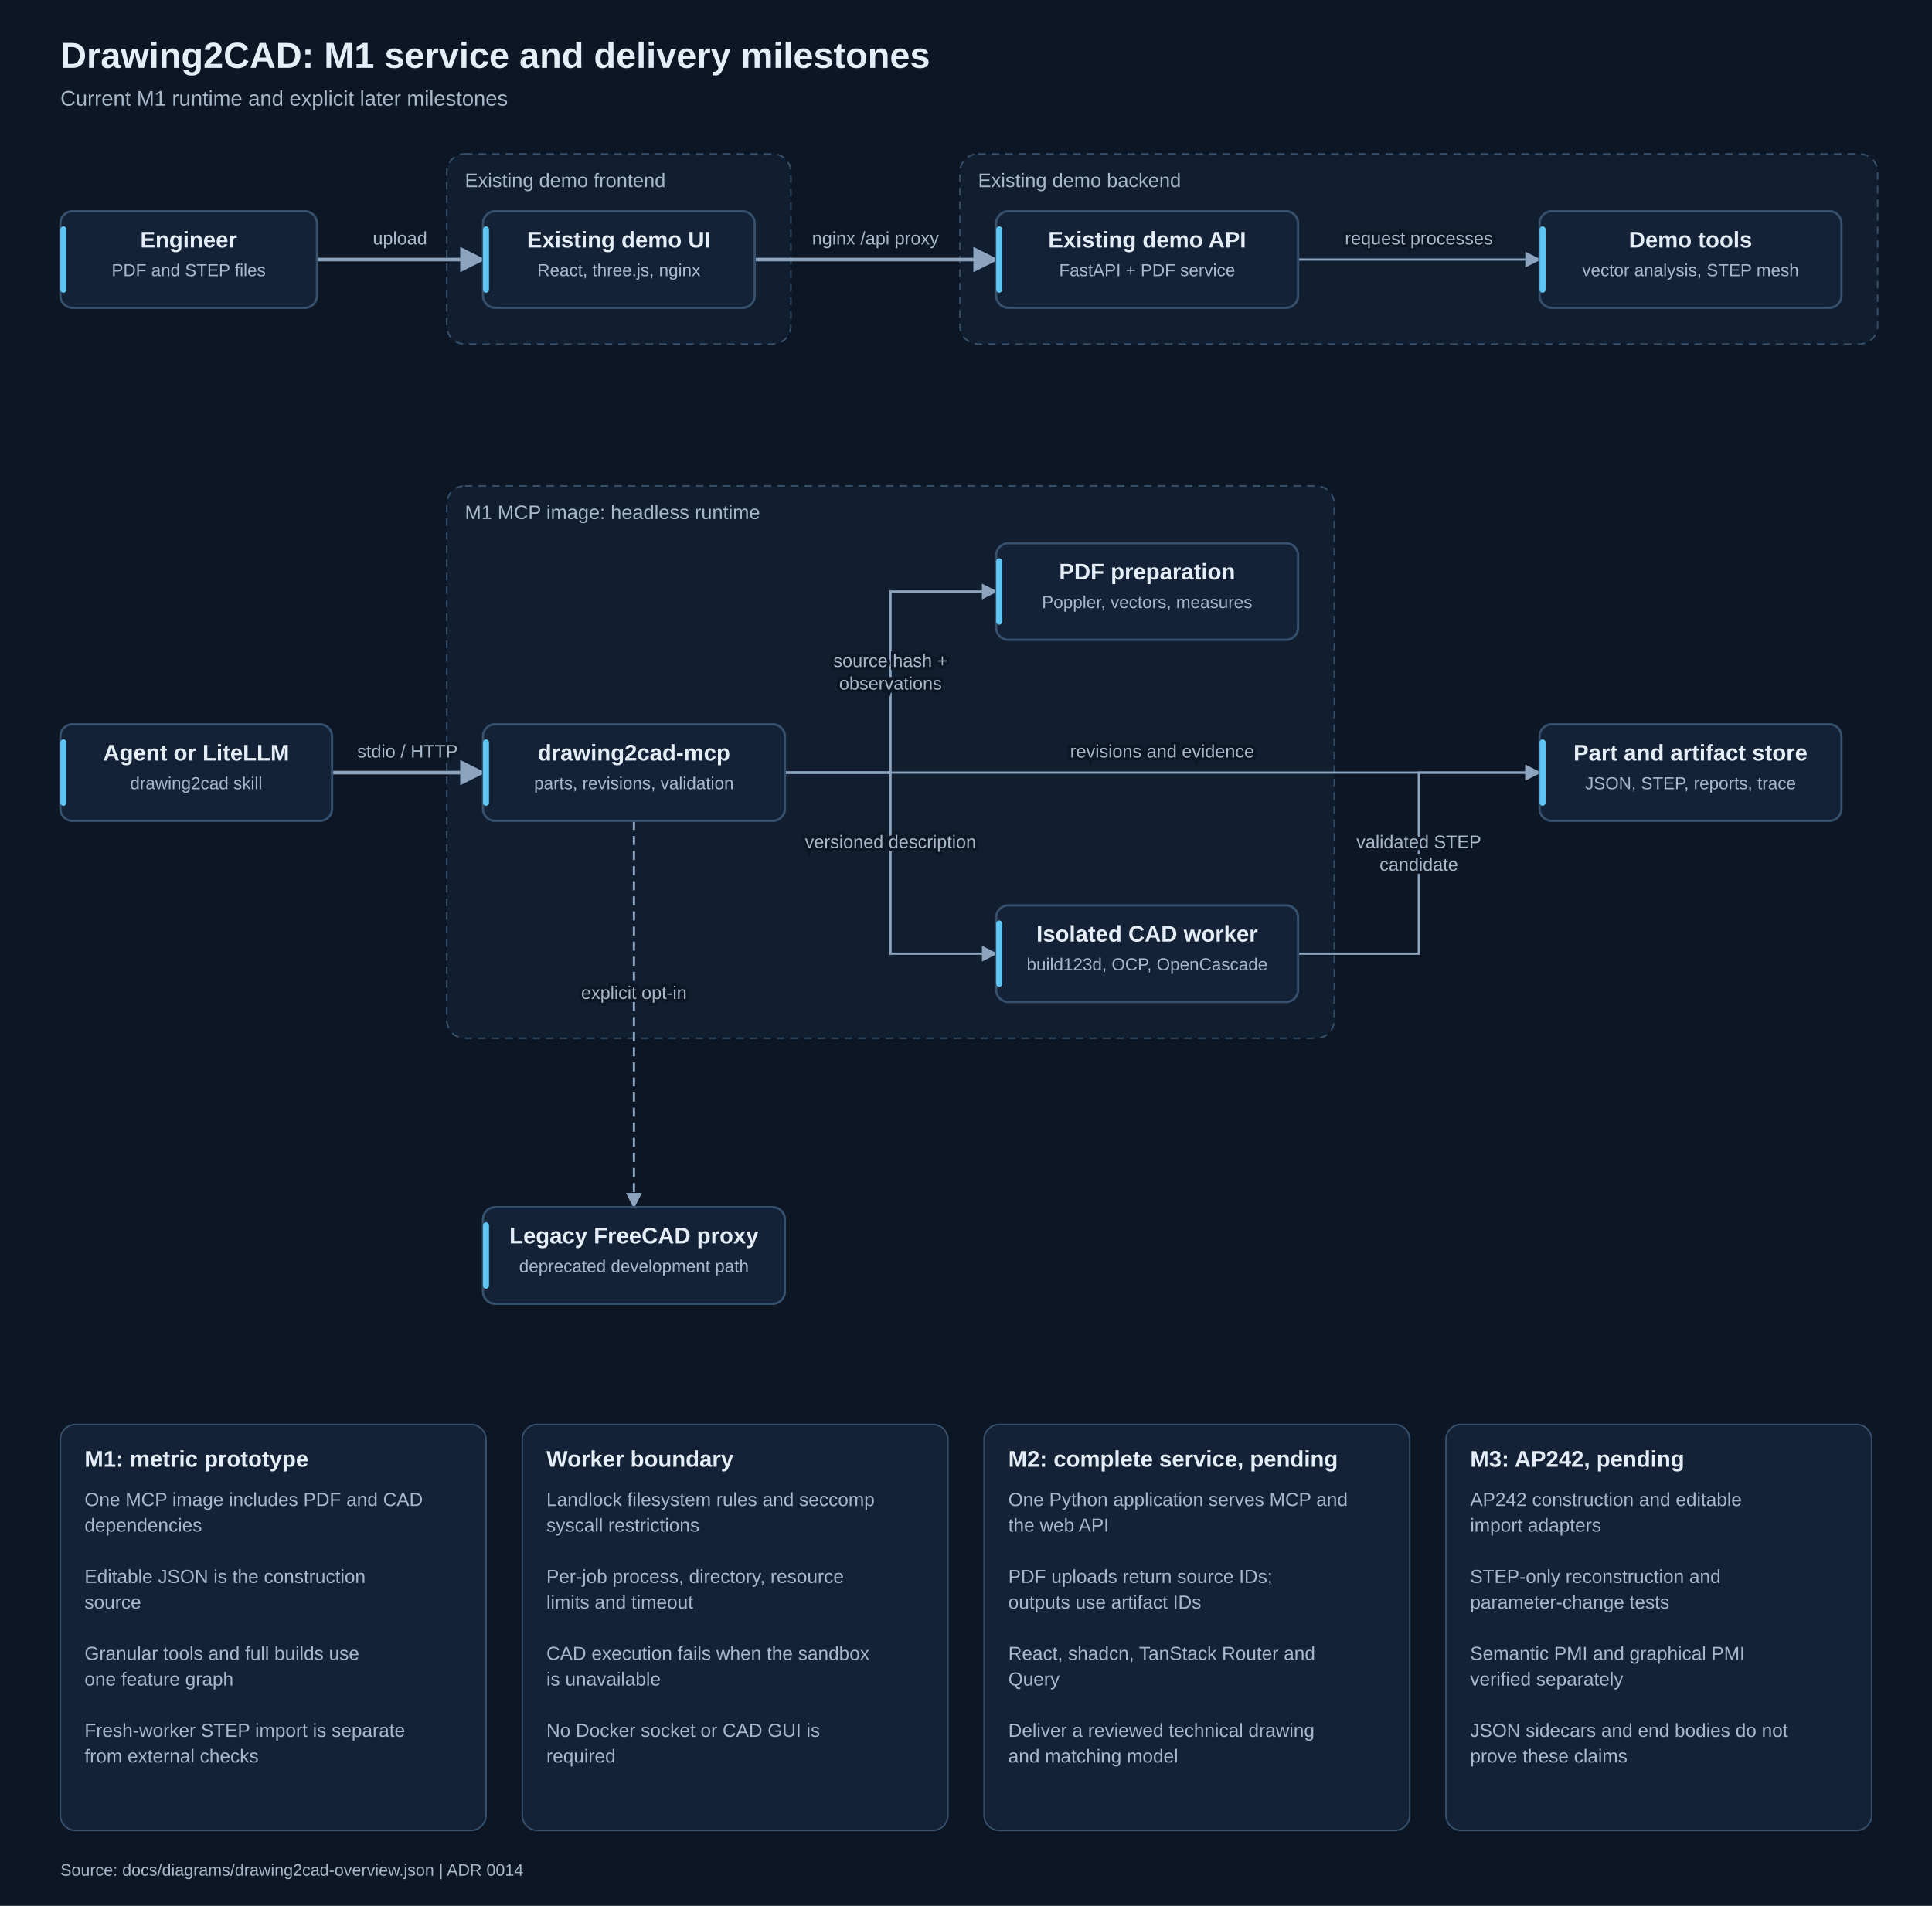
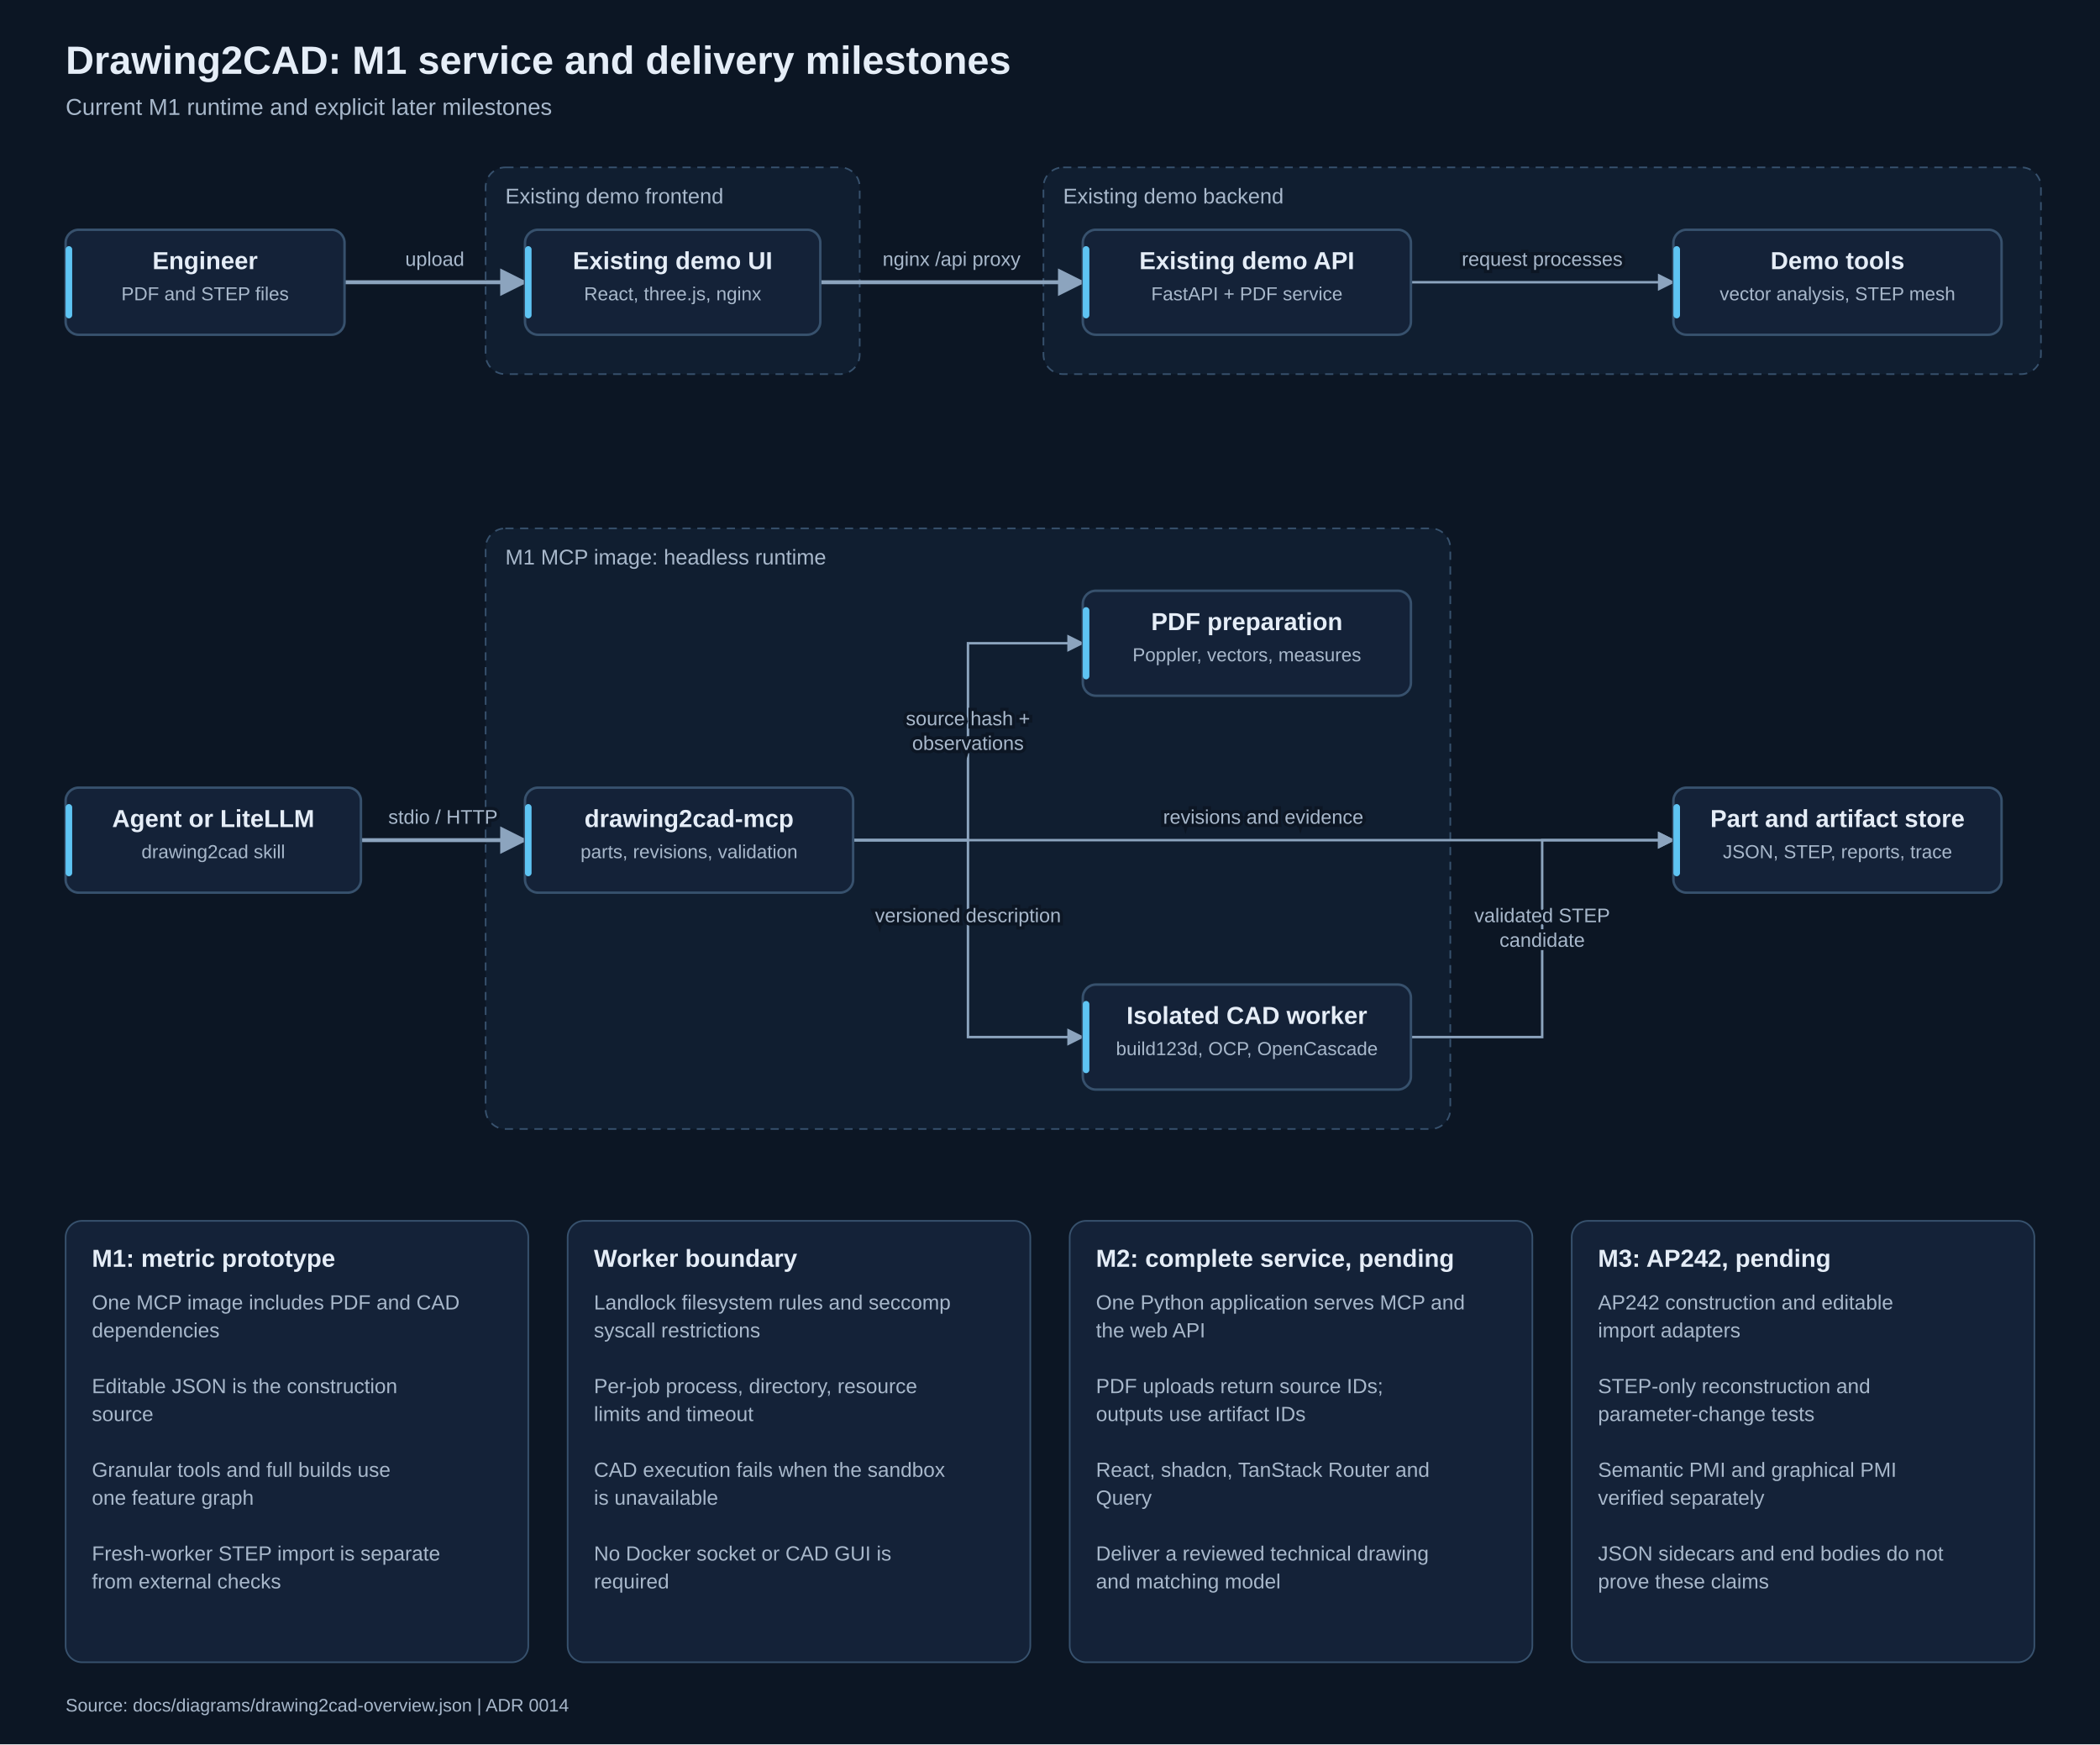
- <svg xmlns="http://www.w3.org/2000/svg" viewBox="0 0 1280 1263" role="img" aria-labelledby="title desc">
-   <rect width="1280" height="1263" fill="#0c1624" />
+ <svg xmlns="http://www.w3.org/2000/svg" viewBox="0 0 1280 1063" role="img" aria-labelledby="title desc">
+   <rect width="1280" height="1063" fill="#0c1624" />
  <g font-family="Arial, Helvetica, sans-serif">
    <defs>
      <marker id="arrow" viewBox="0 0 10 10" refX="9" refY="5" markerWidth="7" markerHeight="7" orient="auto-start-reverse">
        <path d="M 0 0 L 10 5 L 0 10 z" fill="#8ca4be" />
      </marker>
    </defs>
    <text x="40" y="45" font-size="24" fill="#e5edf7" font-weight="700" text-anchor="start">Drawing2CAD: M1 service and delivery milestones</text>
    <text x="40" y="70" font-size="14" fill="#a8b8cb" font-weight="400" text-anchor="start">Current M1 runtime and explicit later milestones</text>
    <rect x="296" y="102" width="228" height="126" rx="12" fill="#101e30" stroke="#37516d" stroke-dasharray="5 4" />
    <text x="308" y="124" font-size="13" fill="#a8b8cb" font-weight="400" text-anchor="start">Existing demo frontend</text>
    <rect x="636" y="102" width="608" height="126" rx="12" fill="#101e30" stroke="#37516d" stroke-dasharray="5 4" />
    <text x="648" y="124" font-size="13" fill="#a8b8cb" font-weight="400" text-anchor="start">Existing demo backend</text>
    <rect x="296" y="322" width="588" height="366" rx="12" fill="#101e30" stroke="#37516d" stroke-dasharray="5 4" />
    <text x="308" y="344" font-size="13" fill="#a8b8cb" font-weight="400" text-anchor="start">M1 MCP image: headless runtime</text>
    <path d="M210,172 H265 V172 H320" fill="none" stroke="#8ca4be" stroke-width="2.4" marker-end="url(#arrow)" />
    <text x="265" y="162" text-anchor="middle" font-size="12" fill="#a8b8cb" stroke="#0c1624" stroke-width="4" paint-order="stroke">upload</text>
    <path d="M500,172 H580 V172 H660" fill="none" stroke="#8ca4be" stroke-width="2.4" marker-end="url(#arrow)" />
    <text x="580" y="162" text-anchor="middle" font-size="12" fill="#a8b8cb" stroke="#0c1624" stroke-width="4" paint-order="stroke">nginx /api proxy</text>
    <path d="M860,172 H940 V172 H1020" fill="none" stroke="#8ca4be" stroke-width="1.5" marker-end="url(#arrow)" />
    <text x="940" y="162" text-anchor="middle" font-size="12" fill="#a8b8cb" stroke="#0c1624" stroke-width="4" paint-order="stroke">request processes</text>
    <path d="M220,512 H270 V512 H320" fill="none" stroke="#8ca4be" stroke-width="2.4" marker-end="url(#arrow)" />
    <text x="270" y="502" text-anchor="middle" font-size="12" fill="#a8b8cb" stroke="#0c1624" stroke-width="4" paint-order="stroke">stdio / HTTP</text>
    <path d="M520,512 H590 V392 H660" fill="none" stroke="#8ca4be" stroke-width="1.5" marker-end="url(#arrow)" />
    <text x="590" y="442" text-anchor="middle" font-size="12" fill="#a8b8cb" stroke="#0c1624" stroke-width="4" paint-order="stroke">source hash +</text>
    <text x="590" y="457" text-anchor="middle" font-size="12" fill="#a8b8cb" stroke="#0c1624" stroke-width="4" paint-order="stroke">observations</text>
    <path d="M520,512 H590 V632 H660" fill="none" stroke="#8ca4be" stroke-width="1.5" marker-end="url(#arrow)" />
    <text x="590" y="562" text-anchor="middle" font-size="12" fill="#a8b8cb" stroke="#0c1624" stroke-width="4" paint-order="stroke">versioned description</text>
    <path d="M520,512 H770 V512 H1020" fill="none" stroke="#8ca4be" stroke-width="1.5" marker-end="url(#arrow)" />
    <text x="770" y="502" text-anchor="middle" font-size="12" fill="#a8b8cb" stroke="#0c1624" stroke-width="4" paint-order="stroke">revisions and evidence</text>
    <path d="M860,632 H940 V512 H1020" fill="none" stroke="#8ca4be" stroke-width="1.5" marker-end="url(#arrow)" />
    <text x="940" y="562" text-anchor="middle" font-size="12" fill="#a8b8cb" stroke="#0c1624" stroke-width="4" paint-order="stroke">validated STEP</text>
    <text x="940" y="577" text-anchor="middle" font-size="12" fill="#a8b8cb" stroke="#0c1624" stroke-width="4" paint-order="stroke">candidate</text>
-     <path d="M420,544 V672 H420 V800" fill="none" stroke="#8ca4be" stroke-width="1.5" stroke-dasharray="6 4" marker-end="url(#arrow)" />
-     <text x="420" y="662" text-anchor="middle" font-size="12" fill="#a8b8cb" stroke="#0c1624" stroke-width="4" paint-order="stroke">explicit opt-in</text>
    <g id="engineer">
      <rect x="40" y="140" width="170" height="64" rx="8" fill="#142238" stroke="#37516d" stroke-width="1.5" />
      <rect x="40" y="150" width="4" height="44" rx="2" fill="#5ec4f3" />
      <text x="125" y="164" font-size="15" fill="#e5edf7" font-weight="700" text-anchor="middle">Engineer</text>
      <text x="125" y="183" font-size="11.5" fill="#a8b8cb" font-weight="400" text-anchor="middle">PDF and STEP files</text>
    </g>
    <g id="webui">
      <rect x="320" y="140" width="180" height="64" rx="8" fill="#142238" stroke="#37516d" stroke-width="1.5" />
      <rect x="320" y="150" width="4" height="44" rx="2" fill="#5ec4f3" />
      <text x="410" y="164" font-size="15" fill="#e5edf7" font-weight="700" text-anchor="middle">Existing demo UI</text>
      <text x="410" y="183" font-size="11.5" fill="#a8b8cb" font-weight="400" text-anchor="middle">React, three.js, nginx</text>
    </g>
    <g id="demoapi">
      <rect x="660" y="140" width="200" height="64" rx="8" fill="#142238" stroke="#37516d" stroke-width="1.5" />
      <rect x="660" y="150" width="4" height="44" rx="2" fill="#5ec4f3" />
      <text x="760" y="164" font-size="15" fill="#e5edf7" font-weight="700" text-anchor="middle">Existing demo API</text>
      <text x="760" y="183" font-size="11.5" fill="#a8b8cb" font-weight="400" text-anchor="middle">FastAPI + PDF service</text>
    </g>
    <g id="demotools">
      <rect x="1020" y="140" width="200" height="64" rx="8" fill="#142238" stroke="#37516d" stroke-width="1.5" />
      <rect x="1020" y="150" width="4" height="44" rx="2" fill="#5ec4f3" />
      <text x="1120" y="164" font-size="15" fill="#e5edf7" font-weight="700" text-anchor="middle">Demo tools</text>
      <text x="1120" y="183" font-size="11.5" fill="#a8b8cb" font-weight="400" text-anchor="middle">vector analysis, STEP mesh</text>
    </g>
    <g id="agent">
      <rect x="40" y="480" width="180" height="64" rx="8" fill="#142238" stroke="#37516d" stroke-width="1.5" />
      <rect x="40" y="490" width="4" height="44" rx="2" fill="#5ec4f3" />
      <text x="130" y="504" font-size="15" fill="#e5edf7" font-weight="700" text-anchor="middle">Agent or LiteLLM</text>
      <text x="130" y="523" font-size="11.5" fill="#a8b8cb" font-weight="400" text-anchor="middle">drawing2cad skill</text>
    </g>
    <g id="mcp">
      <rect x="320" y="480" width="200" height="64" rx="8" fill="#142238" stroke="#37516d" stroke-width="1.5" />
      <rect x="320" y="490" width="4" height="44" rx="2" fill="#5ec4f3" />
      <text x="420" y="504" font-size="15" fill="#e5edf7" font-weight="700" text-anchor="middle">drawing2cad-mcp</text>
      <text x="420" y="523" font-size="11.5" fill="#a8b8cb" font-weight="400" text-anchor="middle">parts, revisions, validation</text>
    </g>
    <g id="pdf">
      <rect x="660" y="360" width="200" height="64" rx="8" fill="#142238" stroke="#37516d" stroke-width="1.5" />
      <rect x="660" y="370" width="4" height="44" rx="2" fill="#5ec4f3" />
      <text x="760" y="384" font-size="15" fill="#e5edf7" font-weight="700" text-anchor="middle">PDF preparation</text>
      <text x="760" y="403" font-size="11.5" fill="#a8b8cb" font-weight="400" text-anchor="middle">Poppler, vectors, measures</text>
    </g>
    <g id="worker">
      <rect x="660" y="600" width="200" height="64" rx="8" fill="#142238" stroke="#37516d" stroke-width="1.5" />
      <rect x="660" y="610" width="4" height="44" rx="2" fill="#5ec4f3" />
      <text x="760" y="624" font-size="15" fill="#e5edf7" font-weight="700" text-anchor="middle">Isolated CAD worker</text>
      <text x="760" y="643" font-size="11.5" fill="#a8b8cb" font-weight="400" text-anchor="middle">build123d, OCP, OpenCascade</text>
    </g>
    <g id="artifacts">
      <rect x="1020" y="480" width="200" height="64" rx="8" fill="#142238" stroke="#37516d" stroke-width="1.5" />
      <rect x="1020" y="490" width="4" height="44" rx="2" fill="#5ec4f3" />
      <text x="1120" y="504" font-size="15" fill="#e5edf7" font-weight="700" text-anchor="middle">Part and artifact store</text>
      <text x="1120" y="523" font-size="11.5" fill="#a8b8cb" font-weight="400" text-anchor="middle">JSON, STEP, reports, trace</text>
    </g>
-     <g id="legacy">
-       <rect x="320" y="800" width="200" height="64" rx="8" fill="#142238" stroke="#37516d" stroke-width="1.5" />
-       <rect x="320" y="810" width="4" height="44" rx="2" fill="#5ec4f3" />
-       <text x="420" y="824" font-size="15" fill="#e5edf7" font-weight="700" text-anchor="middle">Legacy FreeCAD proxy</text>
-       <text x="420" y="843" font-size="11.5" fill="#a8b8cb" font-weight="400" text-anchor="middle">deprecated development path</text>
-     </g>
-     <rect x="40" y="944" width="282" height="269" rx="10" fill="#142238" stroke="#37516d" />
-     <text x="56" y="972" font-size="15" fill="#e5edf7" font-weight="700" text-anchor="start">M1: metric prototype</text>
-     <text x="56" y="998" font-size="12.5" fill="#a8b8cb" font-weight="400" text-anchor="start">One MCP image includes PDF and CAD</text>
-     <text x="56" y="1015" font-size="12.5" fill="#a8b8cb" font-weight="400" text-anchor="start">dependencies</text>
-     <text x="56" y="1032" font-size="12.5" fill="#a8b8cb" font-weight="400" text-anchor="start" />
-     <text x="56" y="1049" font-size="12.5" fill="#a8b8cb" font-weight="400" text-anchor="start">Editable JSON is the construction</text>
-     <text x="56" y="1066" font-size="12.5" fill="#a8b8cb" font-weight="400" text-anchor="start">source</text>
-     <text x="56" y="1083" font-size="12.5" fill="#a8b8cb" font-weight="400" text-anchor="start" />
-     <text x="56" y="1100" font-size="12.5" fill="#a8b8cb" font-weight="400" text-anchor="start">Granular tools and full builds use</text>
-     <text x="56" y="1117" font-size="12.5" fill="#a8b8cb" font-weight="400" text-anchor="start">one feature graph</text>
-     <text x="56" y="1134" font-size="12.5" fill="#a8b8cb" font-weight="400" text-anchor="start" />
-     <text x="56" y="1151" font-size="12.5" fill="#a8b8cb" font-weight="400" text-anchor="start">Fresh-worker STEP import is separate</text>
-     <text x="56" y="1168" font-size="12.5" fill="#a8b8cb" font-weight="400" text-anchor="start">from external checks</text>
-     <text x="56" y="1185" font-size="12.5" fill="#a8b8cb" font-weight="400" text-anchor="start" />
-     <rect x="346" y="944" width="282" height="269" rx="10" fill="#142238" stroke="#37516d" />
-     <text x="362" y="972" font-size="15" fill="#e5edf7" font-weight="700" text-anchor="start">Worker boundary</text>
-     <text x="362" y="998" font-size="12.5" fill="#a8b8cb" font-weight="400" text-anchor="start">Landlock filesystem rules and seccomp</text>
-     <text x="362" y="1015" font-size="12.5" fill="#a8b8cb" font-weight="400" text-anchor="start">syscall restrictions</text>
-     <text x="362" y="1032" font-size="12.5" fill="#a8b8cb" font-weight="400" text-anchor="start" />
-     <text x="362" y="1049" font-size="12.5" fill="#a8b8cb" font-weight="400" text-anchor="start">Per-job process, directory, resource</text>
-     <text x="362" y="1066" font-size="12.5" fill="#a8b8cb" font-weight="400" text-anchor="start">limits and timeout</text>
-     <text x="362" y="1083" font-size="12.5" fill="#a8b8cb" font-weight="400" text-anchor="start" />
-     <text x="362" y="1100" font-size="12.5" fill="#a8b8cb" font-weight="400" text-anchor="start">CAD execution fails when the sandbox</text>
-     <text x="362" y="1117" font-size="12.5" fill="#a8b8cb" font-weight="400" text-anchor="start">is unavailable</text>
-     <text x="362" y="1134" font-size="12.5" fill="#a8b8cb" font-weight="400" text-anchor="start" />
-     <text x="362" y="1151" font-size="12.5" fill="#a8b8cb" font-weight="400" text-anchor="start">No Docker socket or CAD GUI is</text>
-     <text x="362" y="1168" font-size="12.5" fill="#a8b8cb" font-weight="400" text-anchor="start">required</text>
-     <text x="362" y="1185" font-size="12.5" fill="#a8b8cb" font-weight="400" text-anchor="start" />
-     <rect x="652" y="944" width="282" height="269" rx="10" fill="#142238" stroke="#37516d" />
-     <text x="668" y="972" font-size="15" fill="#e5edf7" font-weight="700" text-anchor="start">M2: complete service, pending</text>
-     <text x="668" y="998" font-size="12.5" fill="#a8b8cb" font-weight="400" text-anchor="start">One Python application serves MCP and</text>
-     <text x="668" y="1015" font-size="12.5" fill="#a8b8cb" font-weight="400" text-anchor="start">the web API</text>
-     <text x="668" y="1032" font-size="12.5" fill="#a8b8cb" font-weight="400" text-anchor="start" />
-     <text x="668" y="1049" font-size="12.5" fill="#a8b8cb" font-weight="400" text-anchor="start">PDF uploads return source IDs;</text>
-     <text x="668" y="1066" font-size="12.5" fill="#a8b8cb" font-weight="400" text-anchor="start">outputs use artifact IDs</text>
-     <text x="668" y="1083" font-size="12.5" fill="#a8b8cb" font-weight="400" text-anchor="start" />
-     <text x="668" y="1100" font-size="12.5" fill="#a8b8cb" font-weight="400" text-anchor="start">React, shadcn, TanStack Router and</text>
-     <text x="668" y="1117" font-size="12.5" fill="#a8b8cb" font-weight="400" text-anchor="start">Query</text>
-     <text x="668" y="1134" font-size="12.5" fill="#a8b8cb" font-weight="400" text-anchor="start" />
-     <text x="668" y="1151" font-size="12.5" fill="#a8b8cb" font-weight="400" text-anchor="start">Deliver a reviewed technical drawing</text>
-     <text x="668" y="1168" font-size="12.5" fill="#a8b8cb" font-weight="400" text-anchor="start">and matching model</text>
-     <text x="668" y="1185" font-size="12.5" fill="#a8b8cb" font-weight="400" text-anchor="start" />
-     <rect x="958" y="944" width="282" height="269" rx="10" fill="#142238" stroke="#37516d" />
-     <text x="974" y="972" font-size="15" fill="#e5edf7" font-weight="700" text-anchor="start">M3: AP242, pending</text>
-     <text x="974" y="998" font-size="12.5" fill="#a8b8cb" font-weight="400" text-anchor="start">AP242 construction and editable</text>
-     <text x="974" y="1015" font-size="12.5" fill="#a8b8cb" font-weight="400" text-anchor="start">import adapters</text>
-     <text x="974" y="1032" font-size="12.5" fill="#a8b8cb" font-weight="400" text-anchor="start" />
-     <text x="974" y="1049" font-size="12.5" fill="#a8b8cb" font-weight="400" text-anchor="start">STEP-only reconstruction and</text>
-     <text x="974" y="1066" font-size="12.5" fill="#a8b8cb" font-weight="400" text-anchor="start">parameter-change tests</text>
-     <text x="974" y="1083" font-size="12.5" fill="#a8b8cb" font-weight="400" text-anchor="start" />
-     <text x="974" y="1100" font-size="12.5" fill="#a8b8cb" font-weight="400" text-anchor="start">Semantic PMI and graphical PMI</text>
-     <text x="974" y="1117" font-size="12.5" fill="#a8b8cb" font-weight="400" text-anchor="start">verified separately</text>
-     <text x="974" y="1134" font-size="12.5" fill="#a8b8cb" font-weight="400" text-anchor="start" />
-     <text x="974" y="1151" font-size="12.5" fill="#a8b8cb" font-weight="400" text-anchor="start">JSON sidecars and end bodies do not</text>
-     <text x="974" y="1168" font-size="12.5" fill="#a8b8cb" font-weight="400" text-anchor="start">prove these claims</text>
-     <text x="974" y="1185" font-size="12.5" fill="#a8b8cb" font-weight="400" text-anchor="start" />
-     <text x="40" y="1243" font-size="11" fill="#a8b8cb" font-weight="400" text-anchor="start">Source: docs/diagrams/drawing2cad-overview.json | ADR 0014</text>
+     <rect x="40" y="744" width="282" height="269" rx="10" fill="#142238" stroke="#37516d" />
+     <text x="56" y="772" font-size="15" fill="#e5edf7" font-weight="700" text-anchor="start">M1: metric prototype</text>
+     <text x="56" y="798" font-size="12.5" fill="#a8b8cb" font-weight="400" text-anchor="start">One MCP image includes PDF and CAD</text>
+     <text x="56" y="815" font-size="12.5" fill="#a8b8cb" font-weight="400" text-anchor="start">dependencies</text>
+     <text x="56" y="832" font-size="12.5" fill="#a8b8cb" font-weight="400" text-anchor="start" />
+     <text x="56" y="849" font-size="12.5" fill="#a8b8cb" font-weight="400" text-anchor="start">Editable JSON is the construction</text>
+     <text x="56" y="866" font-size="12.5" fill="#a8b8cb" font-weight="400" text-anchor="start">source</text>
+     <text x="56" y="883" font-size="12.5" fill="#a8b8cb" font-weight="400" text-anchor="start" />
+     <text x="56" y="900" font-size="12.5" fill="#a8b8cb" font-weight="400" text-anchor="start">Granular tools and full builds use</text>
+     <text x="56" y="917" font-size="12.5" fill="#a8b8cb" font-weight="400" text-anchor="start">one feature graph</text>
+     <text x="56" y="934" font-size="12.5" fill="#a8b8cb" font-weight="400" text-anchor="start" />
+     <text x="56" y="951" font-size="12.5" fill="#a8b8cb" font-weight="400" text-anchor="start">Fresh-worker STEP import is separate</text>
+     <text x="56" y="968" font-size="12.5" fill="#a8b8cb" font-weight="400" text-anchor="start">from external checks</text>
+     <text x="56" y="985" font-size="12.5" fill="#a8b8cb" font-weight="400" text-anchor="start" />
+     <rect x="346" y="744" width="282" height="269" rx="10" fill="#142238" stroke="#37516d" />
+     <text x="362" y="772" font-size="15" fill="#e5edf7" font-weight="700" text-anchor="start">Worker boundary</text>
+     <text x="362" y="798" font-size="12.5" fill="#a8b8cb" font-weight="400" text-anchor="start">Landlock filesystem rules and seccomp</text>
+     <text x="362" y="815" font-size="12.5" fill="#a8b8cb" font-weight="400" text-anchor="start">syscall restrictions</text>
+     <text x="362" y="832" font-size="12.5" fill="#a8b8cb" font-weight="400" text-anchor="start" />
+     <text x="362" y="849" font-size="12.5" fill="#a8b8cb" font-weight="400" text-anchor="start">Per-job process, directory, resource</text>
+     <text x="362" y="866" font-size="12.5" fill="#a8b8cb" font-weight="400" text-anchor="start">limits and timeout</text>
+     <text x="362" y="883" font-size="12.5" fill="#a8b8cb" font-weight="400" text-anchor="start" />
+     <text x="362" y="900" font-size="12.5" fill="#a8b8cb" font-weight="400" text-anchor="start">CAD execution fails when the sandbox</text>
+     <text x="362" y="917" font-size="12.5" fill="#a8b8cb" font-weight="400" text-anchor="start">is unavailable</text>
+     <text x="362" y="934" font-size="12.5" fill="#a8b8cb" font-weight="400" text-anchor="start" />
+     <text x="362" y="951" font-size="12.5" fill="#a8b8cb" font-weight="400" text-anchor="start">No Docker socket or CAD GUI is</text>
+     <text x="362" y="968" font-size="12.5" fill="#a8b8cb" font-weight="400" text-anchor="start">required</text>
+     <text x="362" y="985" font-size="12.5" fill="#a8b8cb" font-weight="400" text-anchor="start" />
+     <rect x="652" y="744" width="282" height="269" rx="10" fill="#142238" stroke="#37516d" />
+     <text x="668" y="772" font-size="15" fill="#e5edf7" font-weight="700" text-anchor="start">M2: complete service, pending</text>
+     <text x="668" y="798" font-size="12.5" fill="#a8b8cb" font-weight="400" text-anchor="start">One Python application serves MCP and</text>
+     <text x="668" y="815" font-size="12.5" fill="#a8b8cb" font-weight="400" text-anchor="start">the web API</text>
+     <text x="668" y="832" font-size="12.5" fill="#a8b8cb" font-weight="400" text-anchor="start" />
+     <text x="668" y="849" font-size="12.5" fill="#a8b8cb" font-weight="400" text-anchor="start">PDF uploads return source IDs;</text>
+     <text x="668" y="866" font-size="12.5" fill="#a8b8cb" font-weight="400" text-anchor="start">outputs use artifact IDs</text>
+     <text x="668" y="883" font-size="12.5" fill="#a8b8cb" font-weight="400" text-anchor="start" />
+     <text x="668" y="900" font-size="12.5" fill="#a8b8cb" font-weight="400" text-anchor="start">React, shadcn, TanStack Router and</text>
+     <text x="668" y="917" font-size="12.5" fill="#a8b8cb" font-weight="400" text-anchor="start">Query</text>
+     <text x="668" y="934" font-size="12.5" fill="#a8b8cb" font-weight="400" text-anchor="start" />
+     <text x="668" y="951" font-size="12.5" fill="#a8b8cb" font-weight="400" text-anchor="start">Deliver a reviewed technical drawing</text>
+     <text x="668" y="968" font-size="12.5" fill="#a8b8cb" font-weight="400" text-anchor="start">and matching model</text>
+     <text x="668" y="985" font-size="12.5" fill="#a8b8cb" font-weight="400" text-anchor="start" />
+     <rect x="958" y="744" width="282" height="269" rx="10" fill="#142238" stroke="#37516d" />
+     <text x="974" y="772" font-size="15" fill="#e5edf7" font-weight="700" text-anchor="start">M3: AP242, pending</text>
+     <text x="974" y="798" font-size="12.5" fill="#a8b8cb" font-weight="400" text-anchor="start">AP242 construction and editable</text>
+     <text x="974" y="815" font-size="12.5" fill="#a8b8cb" font-weight="400" text-anchor="start">import adapters</text>
+     <text x="974" y="832" font-size="12.5" fill="#a8b8cb" font-weight="400" text-anchor="start" />
+     <text x="974" y="849" font-size="12.5" fill="#a8b8cb" font-weight="400" text-anchor="start">STEP-only reconstruction and</text>
+     <text x="974" y="866" font-size="12.5" fill="#a8b8cb" font-weight="400" text-anchor="start">parameter-change tests</text>
+     <text x="974" y="883" font-size="12.5" fill="#a8b8cb" font-weight="400" text-anchor="start" />
+     <text x="974" y="900" font-size="12.5" fill="#a8b8cb" font-weight="400" text-anchor="start">Semantic PMI and graphical PMI</text>
+     <text x="974" y="917" font-size="12.5" fill="#a8b8cb" font-weight="400" text-anchor="start">verified separately</text>
+     <text x="974" y="934" font-size="12.5" fill="#a8b8cb" font-weight="400" text-anchor="start" />
+     <text x="974" y="951" font-size="12.5" fill="#a8b8cb" font-weight="400" text-anchor="start">JSON sidecars and end bodies do not</text>
+     <text x="974" y="968" font-size="12.5" fill="#a8b8cb" font-weight="400" text-anchor="start">prove these claims</text>
+     <text x="974" y="985" font-size="12.5" fill="#a8b8cb" font-weight="400" text-anchor="start" />
+     <text x="40" y="1043" font-size="11" fill="#a8b8cb" font-weight="400" text-anchor="start">Source: docs/diagrams/drawing2cad-overview.json | ADR 0014</text>
  </g>
</svg>
